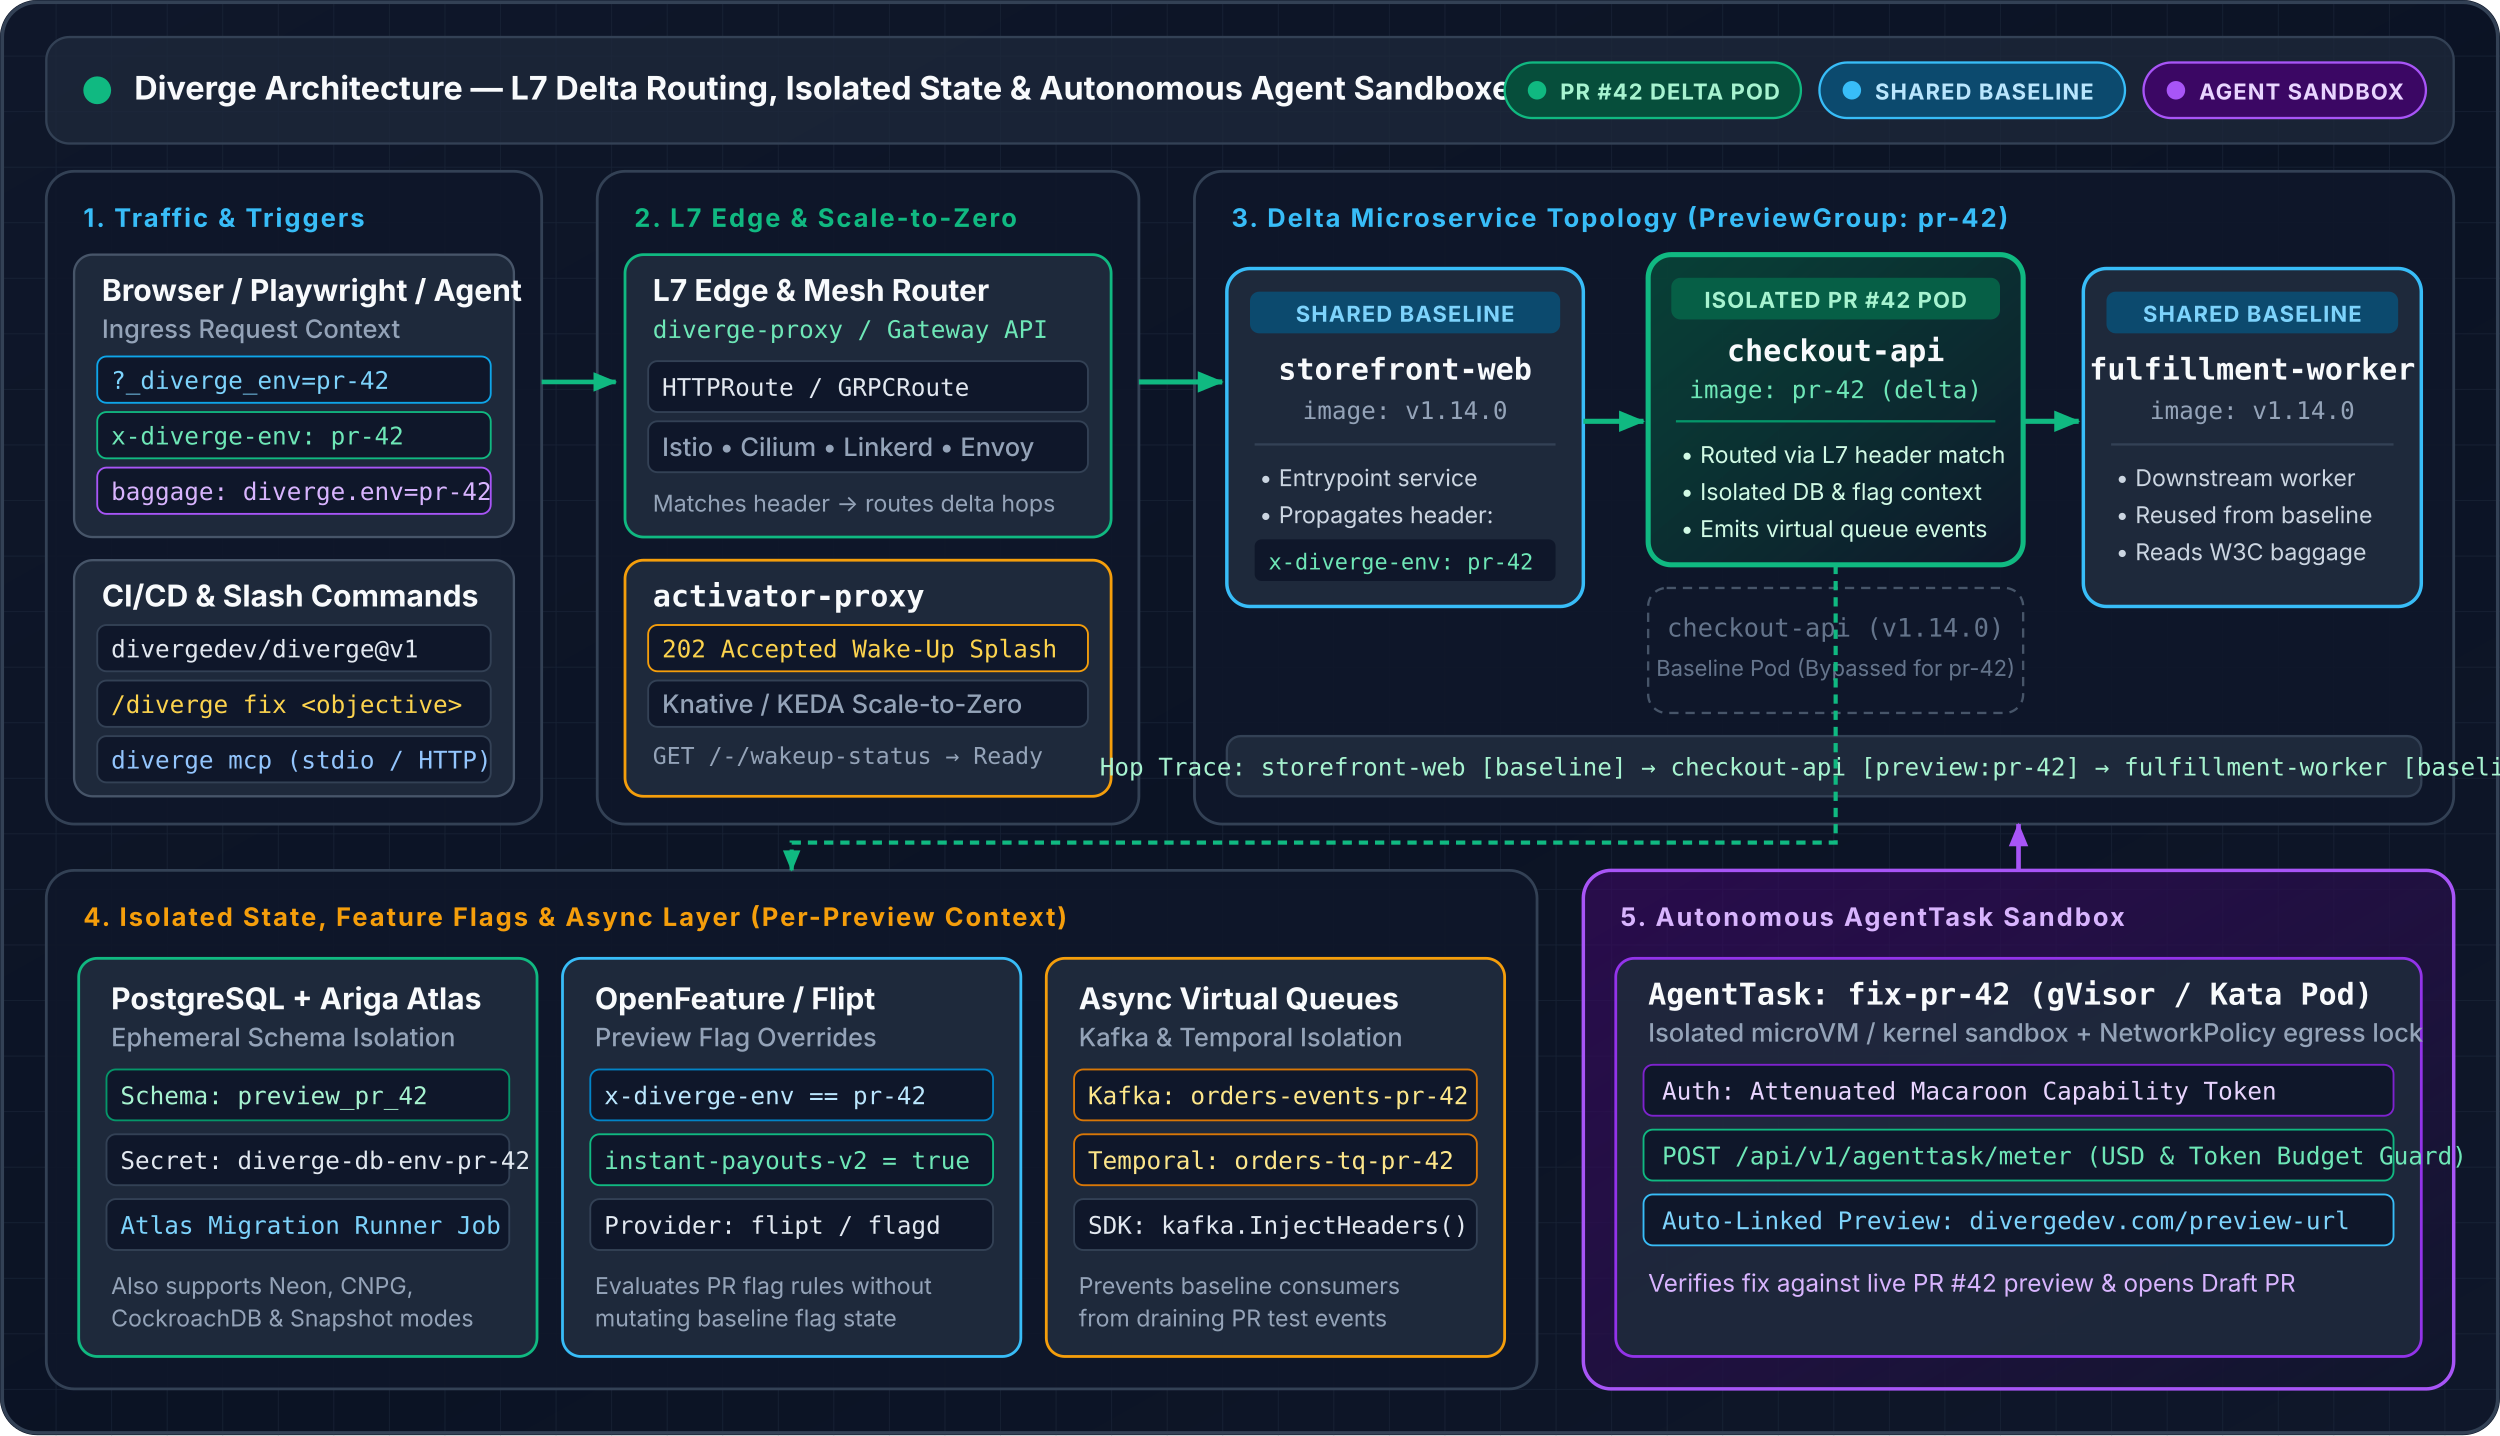
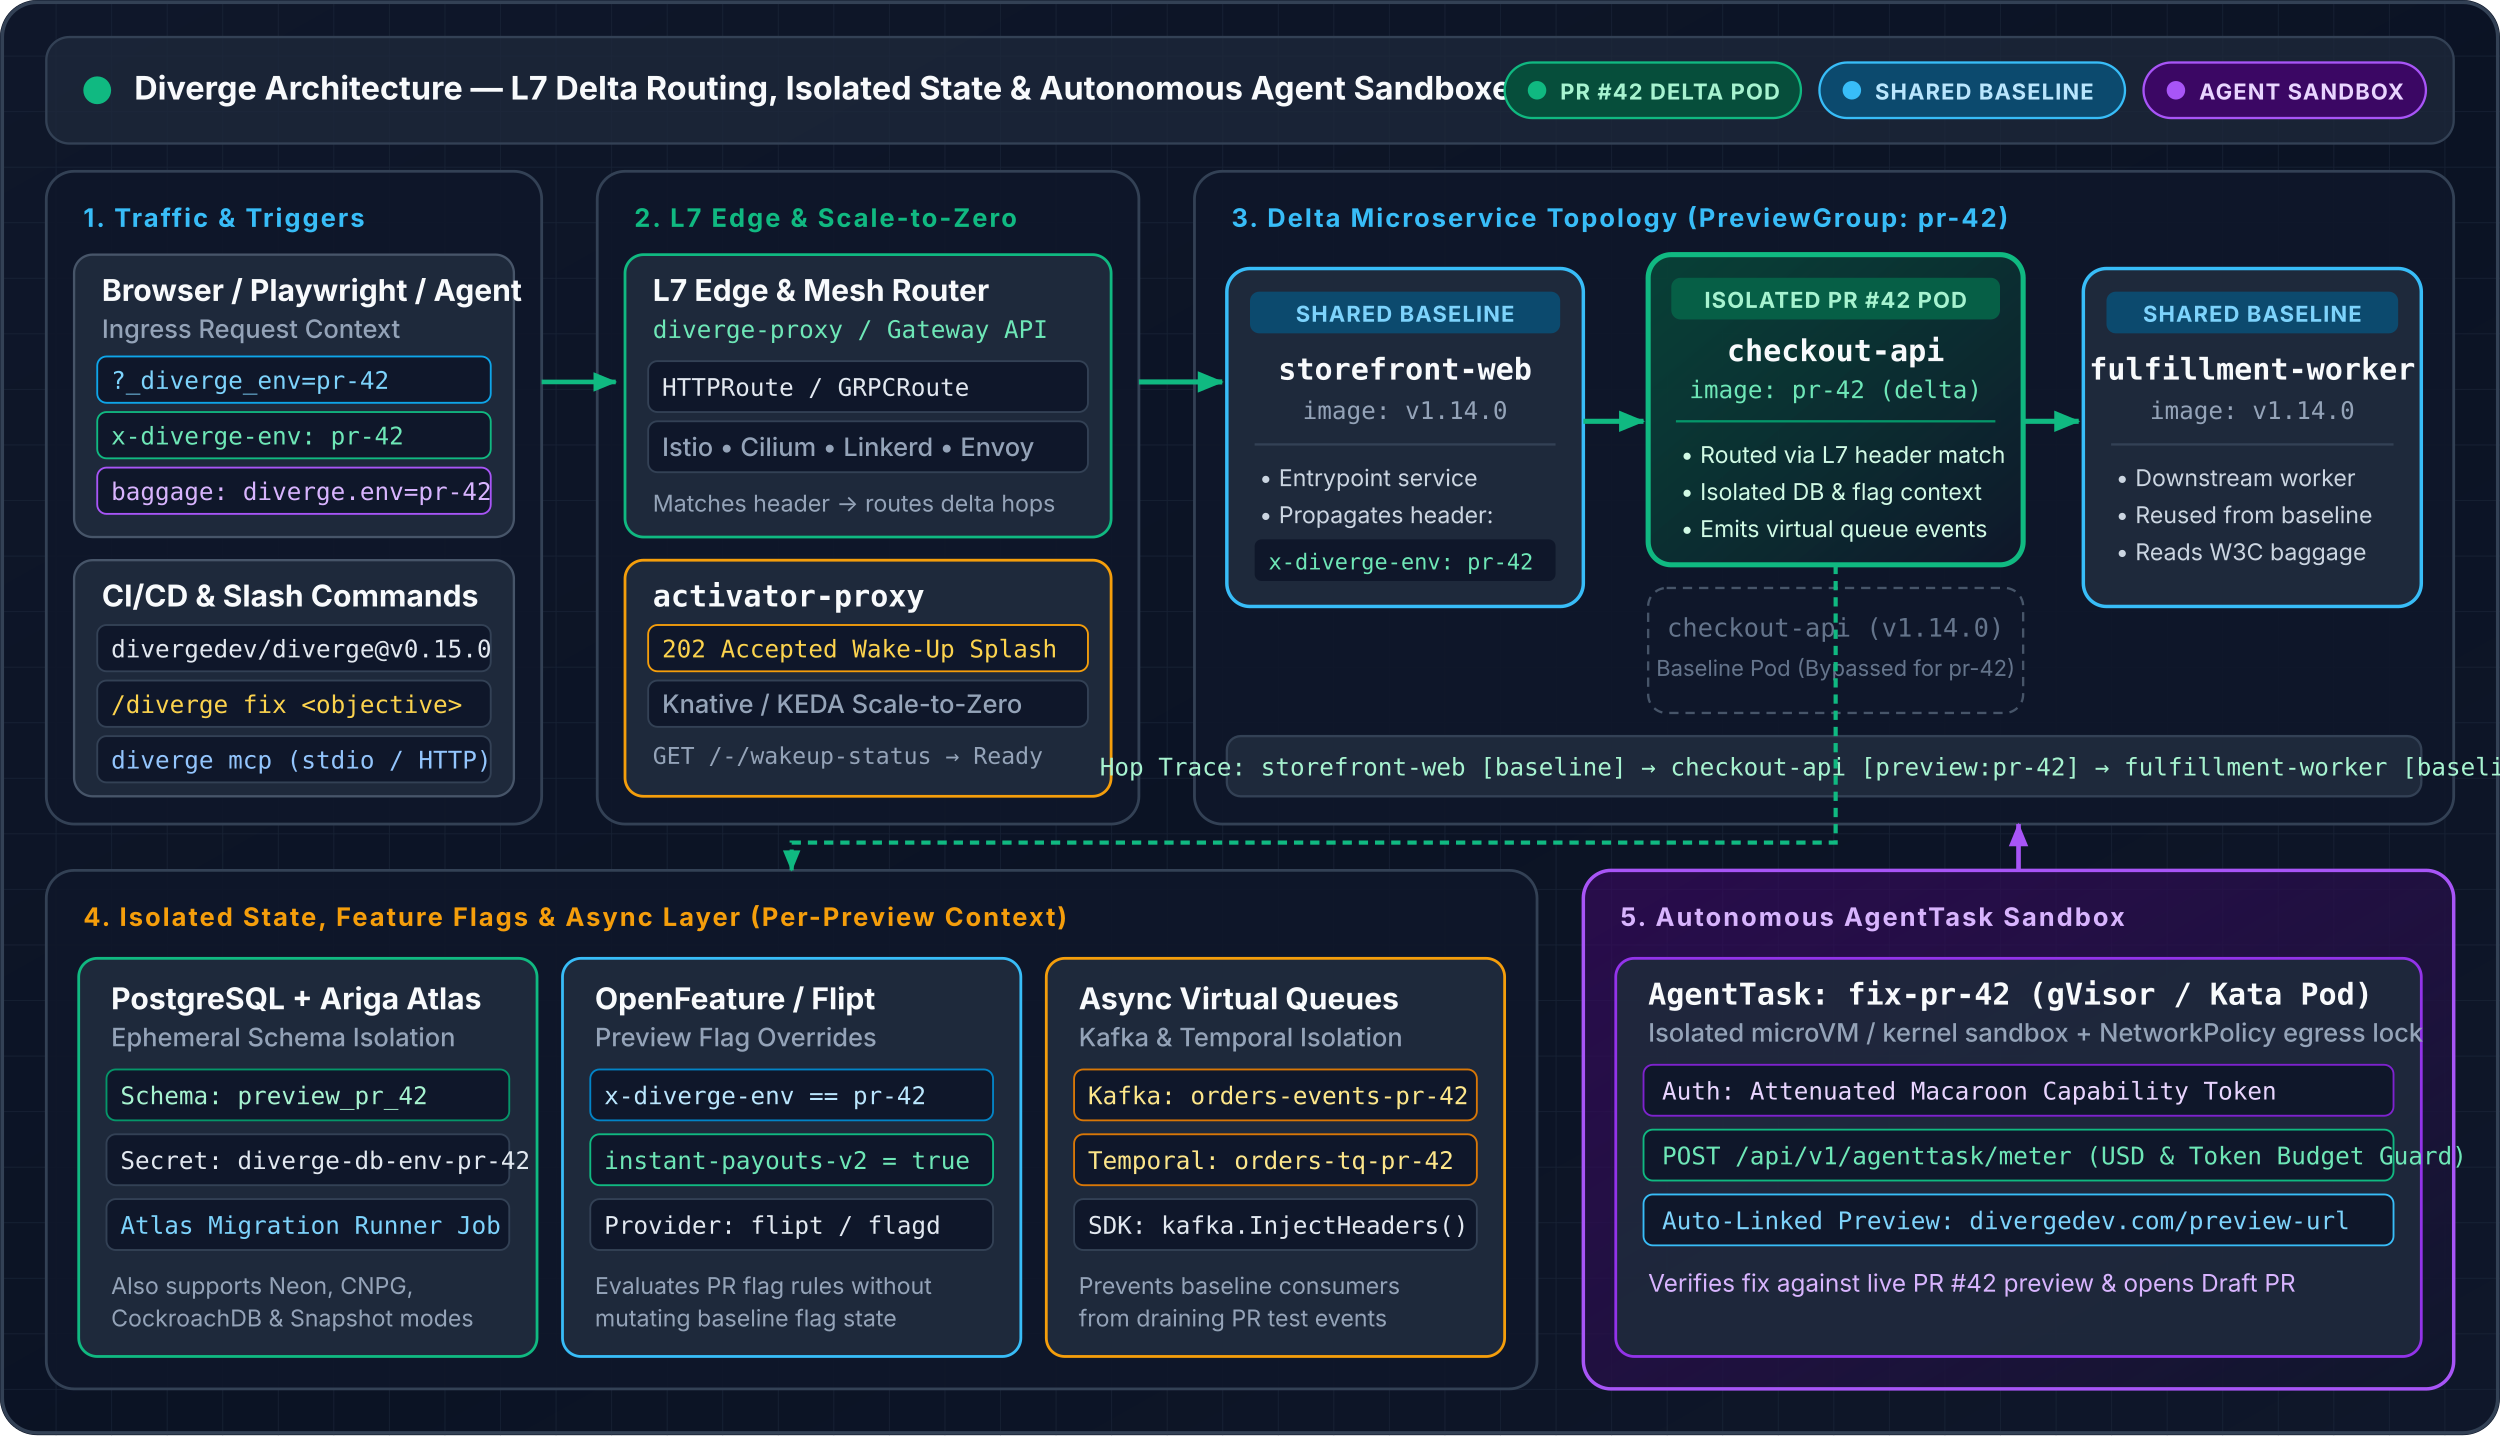
<svg xmlns="http://www.w3.org/2000/svg" viewBox="0 0 1080 620" width="100%" height="100%" role="img" aria-labelledby="arch-title arch-desc">
  <defs>
    <style>
      .font-sans { font-family: 'Inter', -apple-system, BlinkMacSystemFont, 'Segoe UI', Roboto, sans-serif; }
      .font-mono { font-family: 'JetBrains Mono', ui-monospace, SFMono-Regular, Menlo, Monaco, Consolas, monospace; }
      .zone-title { font-size: 11px; font-weight: 700; letter-spacing: 0.08em; text-transform: uppercase; }
      .card-title { font-size: 13px; font-weight: 700; fill: #f8fafc; }
      .card-sub { font-size: 11px; font-weight: 500; fill: #94a3b8; }
      .code-pill { font-size: 10.5px; font-weight: 500; }
      .badge-text { font-size: 9.5px; font-weight: 700; letter-spacing: 0.05em; }
    </style>
    <pattern id="arch-grid" width="24" height="24" patternUnits="userSpaceOnUse">
      <path d="M 24 0 L 0 0 0 24" fill="none" stroke="#1e293b" stroke-width="0.7" stroke-opacity="0.65" />
    </pattern>
    <linearGradient id="bg-grad" x1="0%" y1="0%" x2="100%" y2="100%">
      <stop offset="0%" stop-color="#0f172a" />
      <stop offset="55%" stop-color="#0b1324" />
      <stop offset="100%" stop-color="#0f172a" />
    </linearGradient>
    <linearGradient id="preview-glow" x1="0%" y1="0%" x2="100%" y2="100%">
      <stop offset="0%" stop-color="#064e3b" stop-opacity="0.75" />
      <stop offset="100%" stop-color="#0f172a" stop-opacity="0.95" />
    </linearGradient>
    <linearGradient id="agent-glow" x1="0%" y1="0%" x2="100%" y2="100%">
      <stop offset="0%" stop-color="#3b0764" stop-opacity="0.6" />
      <stop offset="100%" stop-color="#0f172a" stop-opacity="0.95" />
    </linearGradient>
    <marker id="arrow-emerald" viewBox="0 0 10 10" refX="8" refY="5" markerWidth="6" markerHeight="6" orient="auto-start-reverse">
      <path d="M 0 1.5 L 8.5 5 L 0 8.5 z" fill="#10b981" />
    </marker>
    <marker id="arrow-cyan" viewBox="0 0 10 10" refX="8" refY="5" markerWidth="6" markerHeight="6" orient="auto-start-reverse">
      <path d="M 0 1.5 L 8.5 5 L 0 8.5 z" fill="#38bdf8" />
    </marker>
    <marker id="arrow-purple" viewBox="0 0 10 10" refX="8" refY="5" markerWidth="6" markerHeight="6" orient="auto-start-reverse">
      <path d="M 0 1.5 L 8.5 5 L 0 8.5 z" fill="#a855f7" />
    </marker>
    <marker id="arrow-amber" viewBox="0 0 10 10" refX="8" refY="5" markerWidth="6" markerHeight="6" orient="auto-start-reverse">
      <path d="M 0 1.5 L 8.5 5 L 0 8.5 z" fill="#f59e0b" />
    </marker>
  </defs>
  <rect x="0" y="0" width="1080" height="620" rx="16" fill="url(#bg-grad)" />
  <rect x="0" y="0" width="1080" height="620" rx="16" fill="url(#arch-grid)" />
  <rect x="1" y="1" width="1078" height="618" rx="15" fill="none" stroke="#334155" stroke-width="1.5" />
  <rect x="20" y="16" width="1040" height="46" rx="10" fill="#1e293b" fill-opacity="0.75" stroke="#334155" stroke-width="1" />
  <circle cx="42" cy="39" r="6" fill="#10b981" />
  <text x="58" y="43" class="font-sans" font-size="14" font-weight="700" fill="#f8fafc">Diverge Architecture — L7 Delta Routing, Isolated State &amp; Autonomous Agent Sandboxes</text>
  <g transform="translate(650, 27)">
    <rect x="0" y="0" width="128" height="24" rx="12" fill="#064e3b" stroke="#10b981" stroke-width="1" />
    <circle cx="14" cy="12" r="4" fill="#10b981" />
    <text x="24" y="16" class="font-sans badge-text" fill="#a7f3d0">PR #42 DELTA POD</text>
    <rect x="136" y="0" width="132" height="24" rx="12" fill="#0c4a6e" stroke="#38bdf8" stroke-width="1" />
    <circle cx="150" cy="12" r="4" fill="#38bdf8" />
    <text x="160" y="16" class="font-sans badge-text" fill="#bae6fd">SHARED BASELINE</text>
    <rect x="276" y="0" width="122" height="24" rx="12" fill="#3b0764" stroke="#a855f7" stroke-width="1" />
    <circle cx="290" cy="12" r="4" fill="#a855f7" />
    <text x="300" y="16" class="font-sans badge-text" fill="#e9d5ff">AGENT SANDBOX</text>
  </g>
  <g transform="translate(20, 74)">
    <rect x="0" y="0" width="214" height="282" rx="12" fill="#0f172a" fill-opacity="0.9" stroke="#334155" stroke-width="1.2" />
    <text x="16" y="24" class="font-sans zone-title" fill="#38bdf8">1. Traffic &amp; Triggers</text>
    <rect x="12" y="36" width="190" height="122" rx="8" fill="#1e293b" stroke="#475569" stroke-width="1" />
    <text x="24" y="56" class="font-sans card-title">Browser / Playwright / Agent</text>
    <text x="24" y="72" class="font-sans card-sub">Ingress Request Context</text>
    <rect x="22" y="80" width="170" height="20" rx="4" fill="#0f172a" stroke="#0ea5e9" stroke-width="0.8" />
    <text x="28" y="94" class="font-mono code-pill" fill="#7dd3fc">?_diverge_env=pr-42</text>
    <rect x="22" y="104" width="170" height="20" rx="4" fill="#0f172a" stroke="#10b981" stroke-width="0.8" />
    <text x="28" y="118" class="font-mono code-pill" fill="#6ee7b7">x-diverge-env: pr-42</text>
    <rect x="22" y="128" width="170" height="20" rx="4" fill="#0f172a" stroke="#a855f7" stroke-width="0.8" />
    <text x="28" y="142" class="font-mono code-pill" fill="#d8b4fe">baggage: diverge.env=pr-42</text>
    <rect x="12" y="168" width="190" height="102" rx="8" fill="#1e293b" stroke="#475569" stroke-width="1" />
    <text x="24" y="188" class="font-sans card-title">CI/CD &amp; Slash Commands</text>
    <rect x="22" y="196" width="170" height="20" rx="4" fill="#0f172a" stroke="#334155" stroke-width="0.8" />
-     <text x="28" y="210" class="font-mono code-pill" fill="#e2e8f0">divergedev/diverge@v1</text>
+     <text x="28" y="210" class="font-mono code-pill" fill="#e2e8f0">divergedev/diverge@v0.15.0</text>
    <rect x="22" y="220" width="170" height="20" rx="4" fill="#0f172a" stroke="#334155" stroke-width="0.8" />
    <text x="28" y="234" class="font-mono code-pill" fill="#fcd34d">/diverge fix &lt;objective&gt;</text>
    <rect x="22" y="244" width="170" height="20" rx="4" fill="#0f172a" stroke="#334155" stroke-width="0.8" />
    <text x="28" y="258" class="font-mono code-pill" fill="#93c5fd">diverge mcp (stdio / HTTP)</text>
  </g>
  <g transform="translate(258, 74)">
    <rect x="0" y="0" width="234" height="282" rx="12" fill="#0f172a" fill-opacity="0.9" stroke="#334155" stroke-width="1.2" />
    <text x="16" y="24" class="font-sans zone-title" fill="#10b981">2. L7 Edge &amp; Scale-to-Zero</text>
    <rect x="12" y="36" width="210" height="122" rx="8" fill="#1e293b" stroke="#10b981" stroke-width="1.2" />
    <text x="24" y="56" class="font-sans card-title">L7 Edge &amp; Mesh Router</text>
    <text x="24" y="72" class="font-mono code-pill" fill="#6ee7b7">diverge-proxy / Gateway API</text>
    <rect x="22" y="82" width="190" height="22" rx="4" fill="#0f172a" stroke="#334155" stroke-width="0.8" />
    <text x="28" y="97" class="font-mono code-pill" fill="#e2e8f0">HTTPRoute / GRPCRoute</text>
    <rect x="22" y="108" width="190" height="22" rx="4" fill="#0f172a" stroke="#334155" stroke-width="0.8" />
    <text x="28" y="123" class="font-sans card-sub" fill="#cbd5e1">Istio • Cilium • Linkerd • Envoy</text>
    <text x="24" y="147" class="font-sans" font-size="10" fill="#94a3b8">Matches header → routes delta hops</text>
    <rect x="12" y="168" width="210" height="102" rx="8" fill="#1e293b" stroke="#f59e0b" stroke-width="1.2" />
    <text x="24" y="188" class="font-mono card-title" fill="#fde68a">activator-proxy</text>
    <rect x="22" y="196" width="190" height="20" rx="4" fill="#0f172a" stroke="#f59e0b" stroke-width="0.8" />
    <text x="28" y="210" class="font-mono code-pill" fill="#fcd34d">202 Accepted Wake-Up Splash</text>
    <rect x="22" y="220" width="190" height="20" rx="4" fill="#0f172a" stroke="#334155" stroke-width="0.8" />
    <text x="28" y="234" class="font-sans card-sub" fill="#e2e8f0">Knative / KEDA Scale-to-Zero</text>
    <text x="24" y="256" class="font-mono" font-size="10" fill="#94a3b8">GET /-/wakeup-status → Ready</text>
  </g>
  <line x1="234" y1="165" x2="266" y2="165" stroke="#10b981" stroke-width="2" marker-end="url(#arrow-emerald)" />
  <g transform="translate(516, 74)">
    <rect x="0" y="0" width="544" height="282" rx="12" fill="#0f172a" fill-opacity="0.9" stroke="#334155" stroke-width="1.2" />
    <text x="16" y="24" class="font-sans zone-title" fill="#38bdf8">3. Delta Microservice Topology (PreviewGroup: pr-42)</text>
    <g transform="translate(14, 42)">
      <rect x="0" y="0" width="154" height="146" rx="10" fill="#1e293b" stroke="#38bdf8" stroke-width="1.5" />
      <rect x="10" y="10" width="134" height="18" rx="4" fill="#0c4a6e" />
      <text x="77" y="23" text-anchor="middle" class="font-sans badge-text" fill="#7dd3fc">SHARED BASELINE</text>
      <text x="77" y="48" text-anchor="middle" class="font-mono card-title">storefront-web</text>
      <text x="77" y="65" text-anchor="middle" class="font-mono" font-size="10.5" fill="#94a3b8">image: v1.14.0</text>
      <line x1="12" y1="76" x2="142" y2="76" stroke="#334155" stroke-width="1" />
      <text x="14" y="94" class="font-sans" font-size="10" fill="#cbd5e1">• Entrypoint service</text>
      <text x="14" y="110" class="font-sans" font-size="10" fill="#cbd5e1">• Propagates header:</text>
      <rect x="12" y="117" width="130" height="18" rx="3" fill="#0f172a" />
      <text x="18" y="130" class="font-mono" font-size="9.5" fill="#6ee7b7">x-diverge-env: pr-42</text>
    </g>
    <g transform="translate(196, 36)">
      <rect x="0" y="0" width="162" height="134" rx="10" fill="url(#preview-glow)" stroke="#10b981" stroke-width="2.2" />
      <rect x="10" y="10" width="142" height="18" rx="4" fill="#065f46" />
      <text x="81" y="23" text-anchor="middle" class="font-sans badge-text" fill="#a7f3d0">ISOLATED PR #42 POD</text>
      <text x="81" y="46" text-anchor="middle" class="font-mono card-title" fill="#ecfdf5">checkout-api</text>
      <text x="81" y="62" text-anchor="middle" class="font-mono" font-size="10.5" fill="#6ee7b7">image: pr-42 (delta)</text>
      <line x1="12" y1="72" x2="150" y2="72" stroke="#059669" stroke-width="1" />
      <text x="14" y="90" class="font-sans" font-size="10" fill="#d1fae5">• Routed via L7 header match</text>
      <text x="14" y="106" class="font-sans" font-size="10" fill="#d1fae5">• Isolated DB &amp; flag context</text>
      <text x="14" y="122" class="font-sans" font-size="10" fill="#d1fae5">• Emits virtual queue events</text>
    </g>
    <g transform="translate(196, 180)">
      <rect x="0" y="0" width="162" height="54" rx="8" fill="#0f172a" stroke="#475569" stroke-width="1" stroke-dasharray="4 3" />
      <text x="81" y="21" text-anchor="middle" class="font-mono" font-size="11" fill="#64748b">checkout-api (v1.14.0)</text>
      <text x="81" y="38" text-anchor="middle" class="font-sans" font-size="9.5" fill="#64748b">Baseline Pod (Bypassed for pr-42)</text>
    </g>
    <g transform="translate(384, 42)">
      <rect x="0" y="0" width="146" height="146" rx="10" fill="#1e293b" stroke="#38bdf8" stroke-width="1.5" />
      <rect x="10" y="10" width="126" height="18" rx="4" fill="#0c4a6e" />
      <text x="73" y="23" text-anchor="middle" class="font-sans badge-text" fill="#7dd3fc">SHARED BASELINE</text>
      <text x="73" y="48" text-anchor="middle" class="font-mono card-title">fulfillment-worker</text>
      <text x="73" y="65" text-anchor="middle" class="font-mono" font-size="10.5" fill="#94a3b8">image: v1.14.0</text>
      <line x1="12" y1="76" x2="134" y2="76" stroke="#334155" stroke-width="1" />
      <text x="14" y="94" class="font-sans" font-size="10" fill="#cbd5e1">• Downstream worker</text>
      <text x="14" y="110" class="font-sans" font-size="10" fill="#cbd5e1">• Reused from baseline</text>
      <text x="14" y="126" class="font-sans" font-size="10" fill="#cbd5e1">• Reads W3C baggage</text>
    </g>
    <line x1="168" y1="108" x2="194" y2="108" stroke="#10b981" stroke-width="2.2" marker-end="url(#arrow-emerald)" />
    <line x1="358" y1="108" x2="382" y2="108" stroke="#10b981" stroke-width="2.2" marker-end="url(#arrow-emerald)" />
    <rect x="14" y="244" width="516" height="26" rx="6" fill="#1e293b" stroke="#334155" stroke-width="1" />
    <text x="272" y="261" text-anchor="middle" class="font-mono" font-size="10.5" fill="#a7f3d0">Hop Trace: storefront-web [baseline] → checkout-api [preview:pr-42] → fulfillment-worker [baseline]</text>
  </g>
  <line x1="492" y1="165" x2="528" y2="165" stroke="#10b981" stroke-width="2.2" marker-end="url(#arrow-emerald)" />
  <g transform="translate(20, 376)">
    <rect x="0" y="0" width="644" height="224" rx="12" fill="#0f172a" fill-opacity="0.9" stroke="#334155" stroke-width="1.2" />
    <text x="16" y="24" class="font-sans zone-title" fill="#f59e0b">4. Isolated State, Feature Flags &amp; Async Layer (Per-Preview Context)</text>
    <g transform="translate(14, 38)">
      <rect x="0" y="0" width="198" height="172" rx="8" fill="#1e293b" stroke="#10b981" stroke-width="1.2" />
      <text x="14" y="22" class="font-sans card-title" fill="#6ee7b7">PostgreSQL + Ariga Atlas</text>
      <text x="14" y="38" class="font-sans card-sub">Ephemeral Schema Isolation</text>
      <rect x="12" y="48" width="174" height="22" rx="4" fill="#0f172a" stroke="#059669" stroke-width="0.8" />
      <text x="18" y="63" class="font-mono code-pill" fill="#a7f3d0">Schema: preview_pr_42</text>
      <rect x="12" y="76" width="174" height="22" rx="4" fill="#0f172a" stroke="#334155" stroke-width="0.8" />
      <text x="18" y="91" class="font-mono code-pill" fill="#e2e8f0">Secret: diverge-db-env-pr-42</text>
      <rect x="12" y="104" width="174" height="22" rx="4" fill="#0f172a" stroke="#334155" stroke-width="0.8" />
      <text x="18" y="119" class="font-mono code-pill" fill="#7dd3fc">Atlas Migration Runner Job</text>
      <text x="14" y="145" class="font-sans" font-size="10" fill="#94a3b8">Also supports Neon, CNPG,</text>
      <text x="14" y="159" class="font-sans" font-size="10" fill="#94a3b8">CockroachDB &amp; Snapshot modes</text>
    </g>
    <g transform="translate(223, 38)">
      <rect x="0" y="0" width="198" height="172" rx="8" fill="#1e293b" stroke="#38bdf8" stroke-width="1.2" />
      <text x="14" y="22" class="font-sans card-title" fill="#7dd3fc">OpenFeature / Flipt</text>
      <text x="14" y="38" class="font-sans card-sub">Preview Flag Overrides</text>
      <rect x="12" y="48" width="174" height="22" rx="4" fill="#0f172a" stroke="#0284c7" stroke-width="0.8" />
      <text x="18" y="63" class="font-mono code-pill" fill="#bae6fd">x-diverge-env == pr-42</text>
      <rect x="12" y="76" width="174" height="22" rx="4" fill="#0f172a" stroke="#10b981" stroke-width="0.8" />
      <text x="18" y="91" class="font-mono code-pill" fill="#6ee7b7">instant-payouts-v2 = true</text>
      <rect x="12" y="104" width="174" height="22" rx="4" fill="#0f172a" stroke="#334155" stroke-width="0.8" />
      <text x="18" y="119" class="font-mono code-pill" fill="#e2e8f0">Provider: flipt / flagd</text>
      <text x="14" y="145" class="font-sans" font-size="10" fill="#94a3b8">Evaluates PR flag rules without</text>
      <text x="14" y="159" class="font-sans" font-size="10" fill="#94a3b8">mutating baseline flag state</text>
    </g>
    <g transform="translate(432, 38)">
      <rect x="0" y="0" width="198" height="172" rx="8" fill="#1e293b" stroke="#f59e0b" stroke-width="1.2" />
      <text x="14" y="22" class="font-sans card-title" fill="#fcd34d">Async Virtual Queues</text>
      <text x="14" y="38" class="font-sans card-sub">Kafka &amp; Temporal Isolation</text>
      <rect x="12" y="48" width="174" height="22" rx="4" fill="#0f172a" stroke="#d97706" stroke-width="0.8" />
      <text x="18" y="63" class="font-mono code-pill" fill="#fde68a">Kafka: orders-events-pr-42</text>
      <rect x="12" y="76" width="174" height="22" rx="4" fill="#0f172a" stroke="#d97706" stroke-width="0.8" />
      <text x="18" y="91" class="font-mono code-pill" fill="#fde68a">Temporal: orders-tq-pr-42</text>
      <rect x="12" y="104" width="174" height="22" rx="4" fill="#0f172a" stroke="#334155" stroke-width="0.8" />
      <text x="18" y="119" class="font-mono code-pill" fill="#e2e8f0">SDK: kafka.InjectHeaders()</text>
      <text x="14" y="145" class="font-sans" font-size="10" fill="#94a3b8">Prevents baseline consumers</text>
      <text x="14" y="159" class="font-sans" font-size="10" fill="#94a3b8">from draining PR test events</text>
    </g>
  </g>
  <path d="M 793 244 L 793 364 L 342 364 L 342 376" fill="none" stroke="#10b981" stroke-width="1.8" stroke-dasharray="4 3" marker-end="url(#arrow-emerald)" />
  <g transform="translate(684, 376)">
    <rect x="0" y="0" width="376" height="224" rx="12" fill="url(#agent-glow)" stroke="#a855f7" stroke-width="1.5" />
    <text x="16" y="24" class="font-sans zone-title" fill="#d8b4fe">5. Autonomous AgentTask Sandbox</text>
    <rect x="14" y="38" width="348" height="172" rx="8" fill="#1e293b" fill-opacity="0.9" stroke="#9333ea" stroke-width="1.2" />
    <text x="28" y="58" class="font-mono card-title" fill="#f3e8ff">AgentTask: fix-pr-42 (gVisor / Kata Pod)</text>
    <text x="28" y="74" class="font-sans card-sub" fill="#cbd5e1">Isolated microVM / kernel sandbox + NetworkPolicy egress lock</text>
    <rect x="26" y="84" width="324" height="22" rx="4" fill="#0f172a" stroke="#7e22ce" stroke-width="0.8" />
    <text x="34" y="99" class="font-mono code-pill" fill="#e9d5ff">Auth: Attenuated Macaroon Capability Token</text>
    <rect x="26" y="112" width="324" height="22" rx="4" fill="#0f172a" stroke="#10b981" stroke-width="0.8" />
    <text x="34" y="127" class="font-mono code-pill" fill="#6ee7b7">POST /api/v1/agenttask/meter (USD &amp; Token Budget Guard)</text>
    <rect x="26" y="140" width="324" height="22" rx="4" fill="#0f172a" stroke="#38bdf8" stroke-width="0.8" />
    <text x="34" y="155" class="font-mono code-pill" fill="#7dd3fc">Auto-Linked Preview: divergedev.com/preview-url</text>
    <text x="28" y="182" class="font-sans" font-size="10.5" fill="#d8b4fe">Verifies fix against live PR #42 preview &amp; opens Draft PR</text>
  </g>
  <path d="M 872 376 L 872 356" fill="none" stroke="#a855f7" stroke-width="2" marker-end="url(#arrow-purple)" />
</svg>
